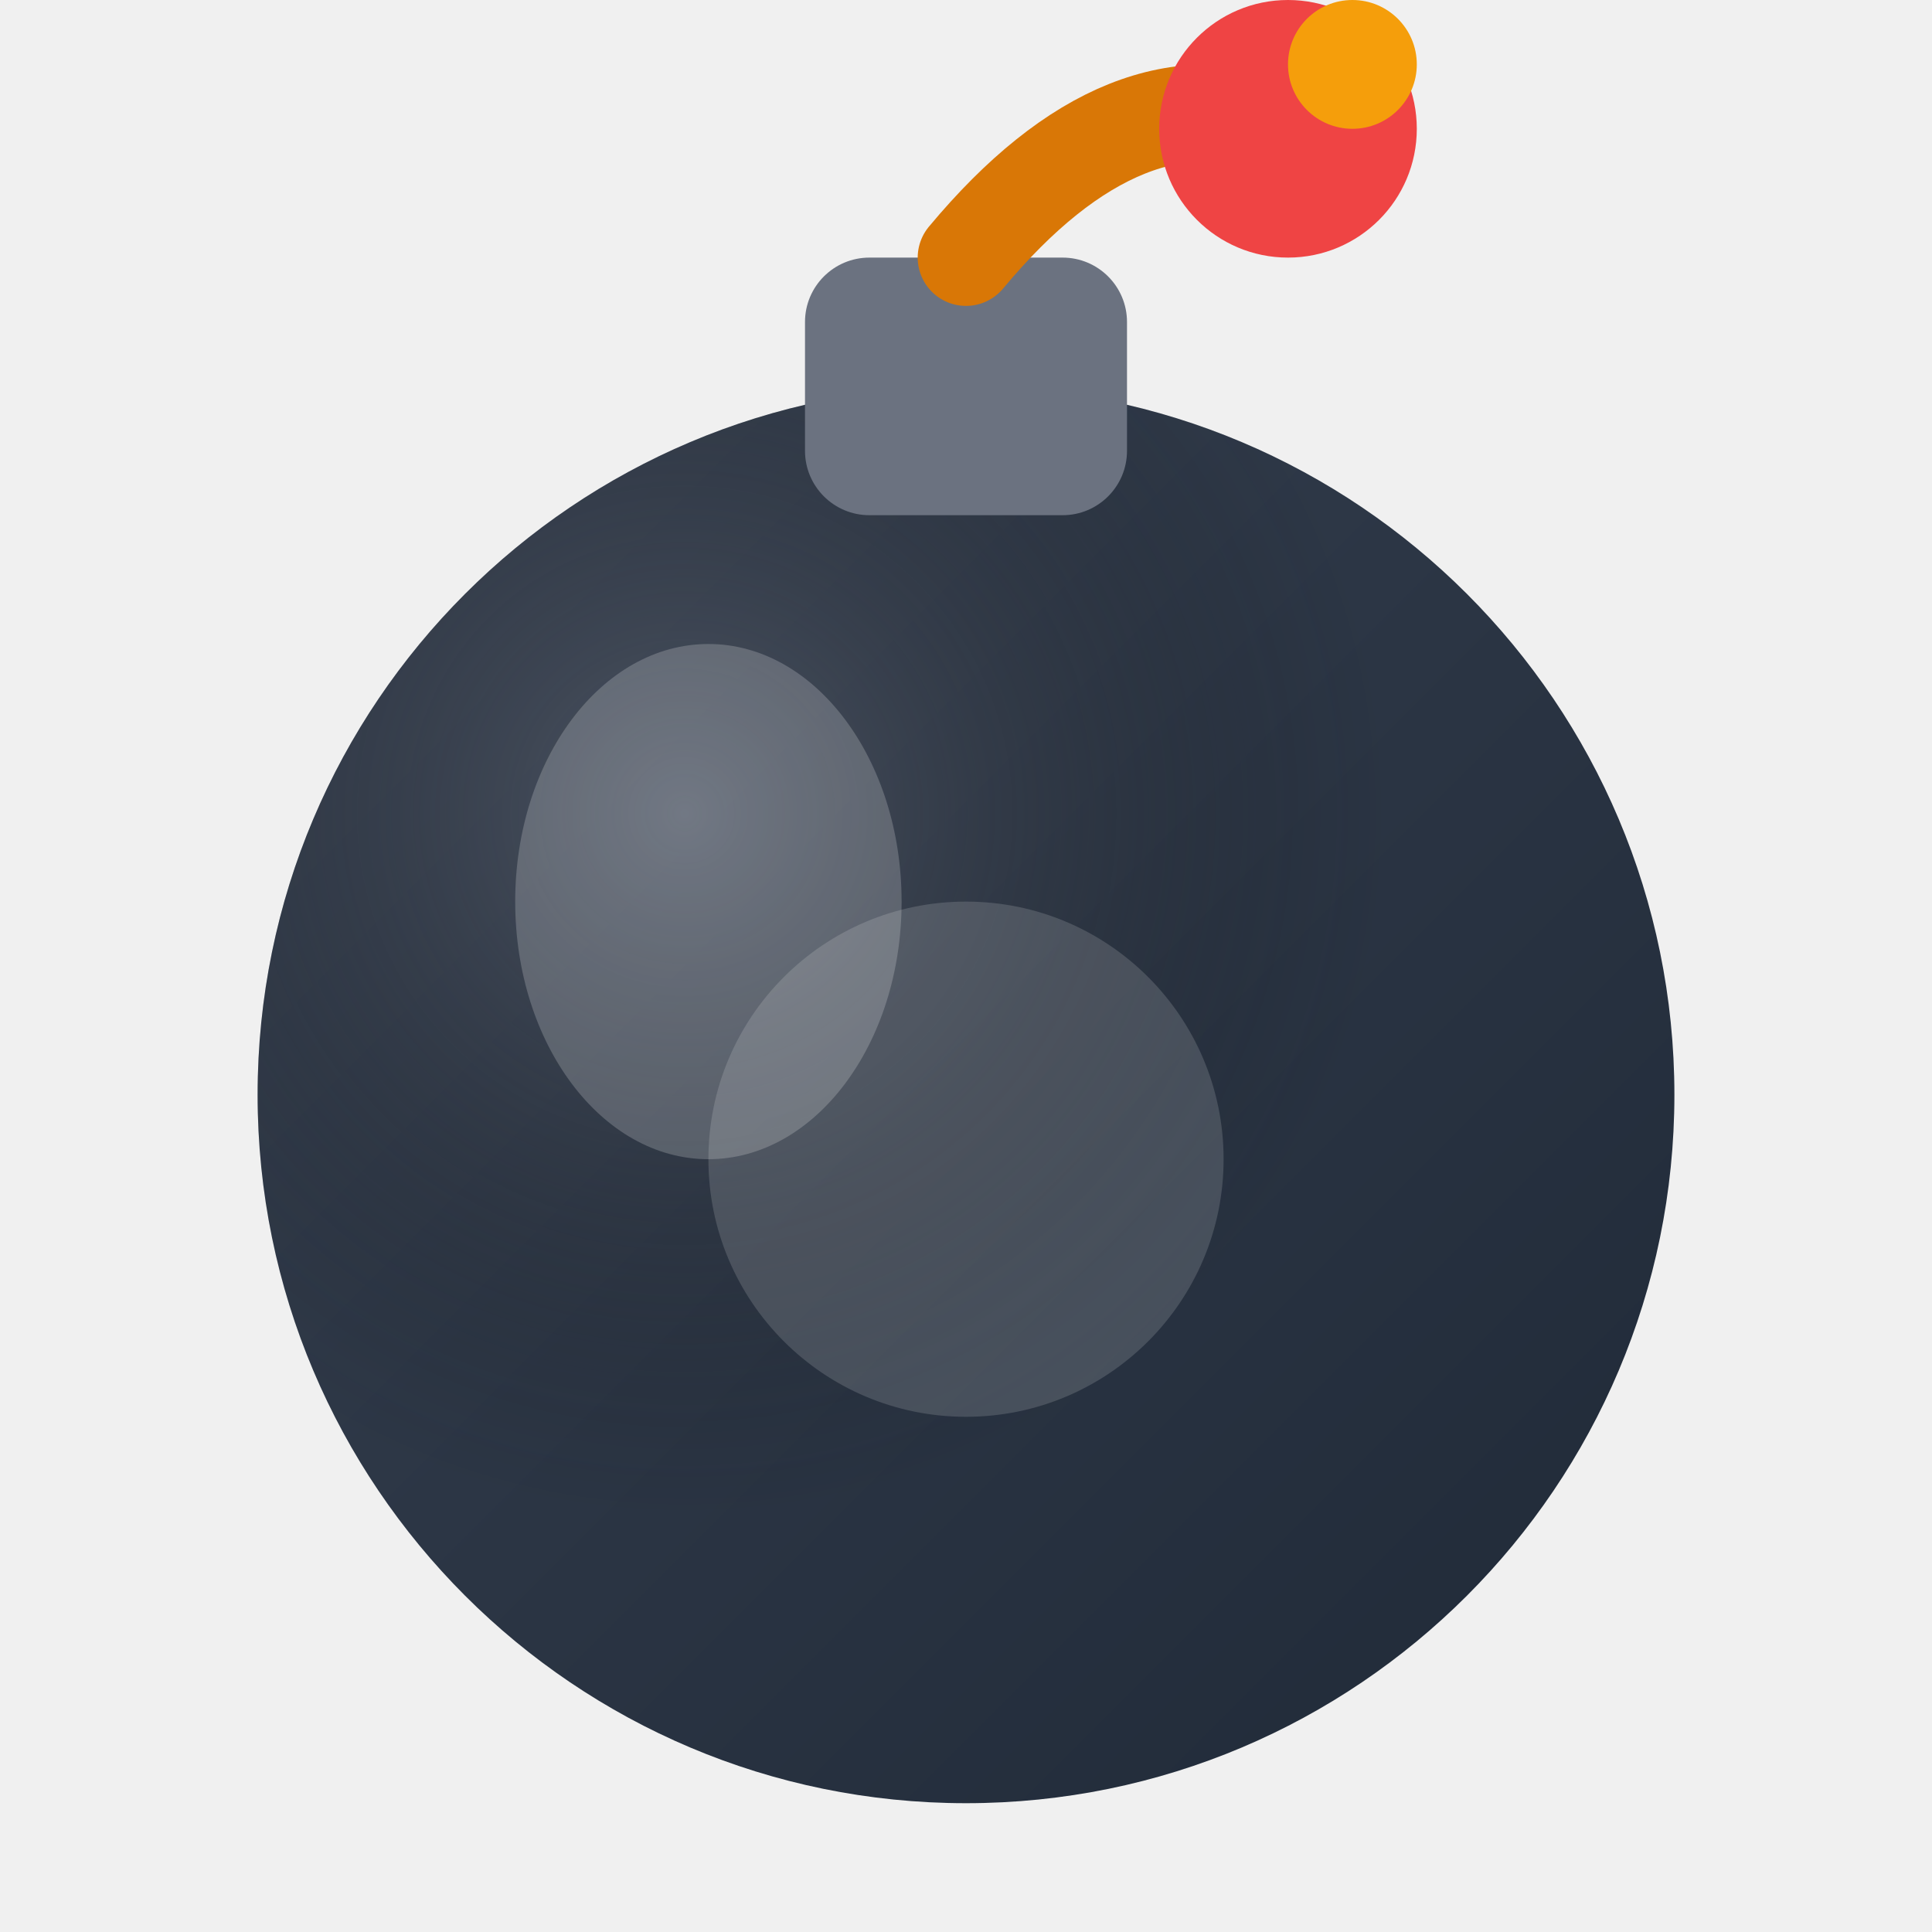
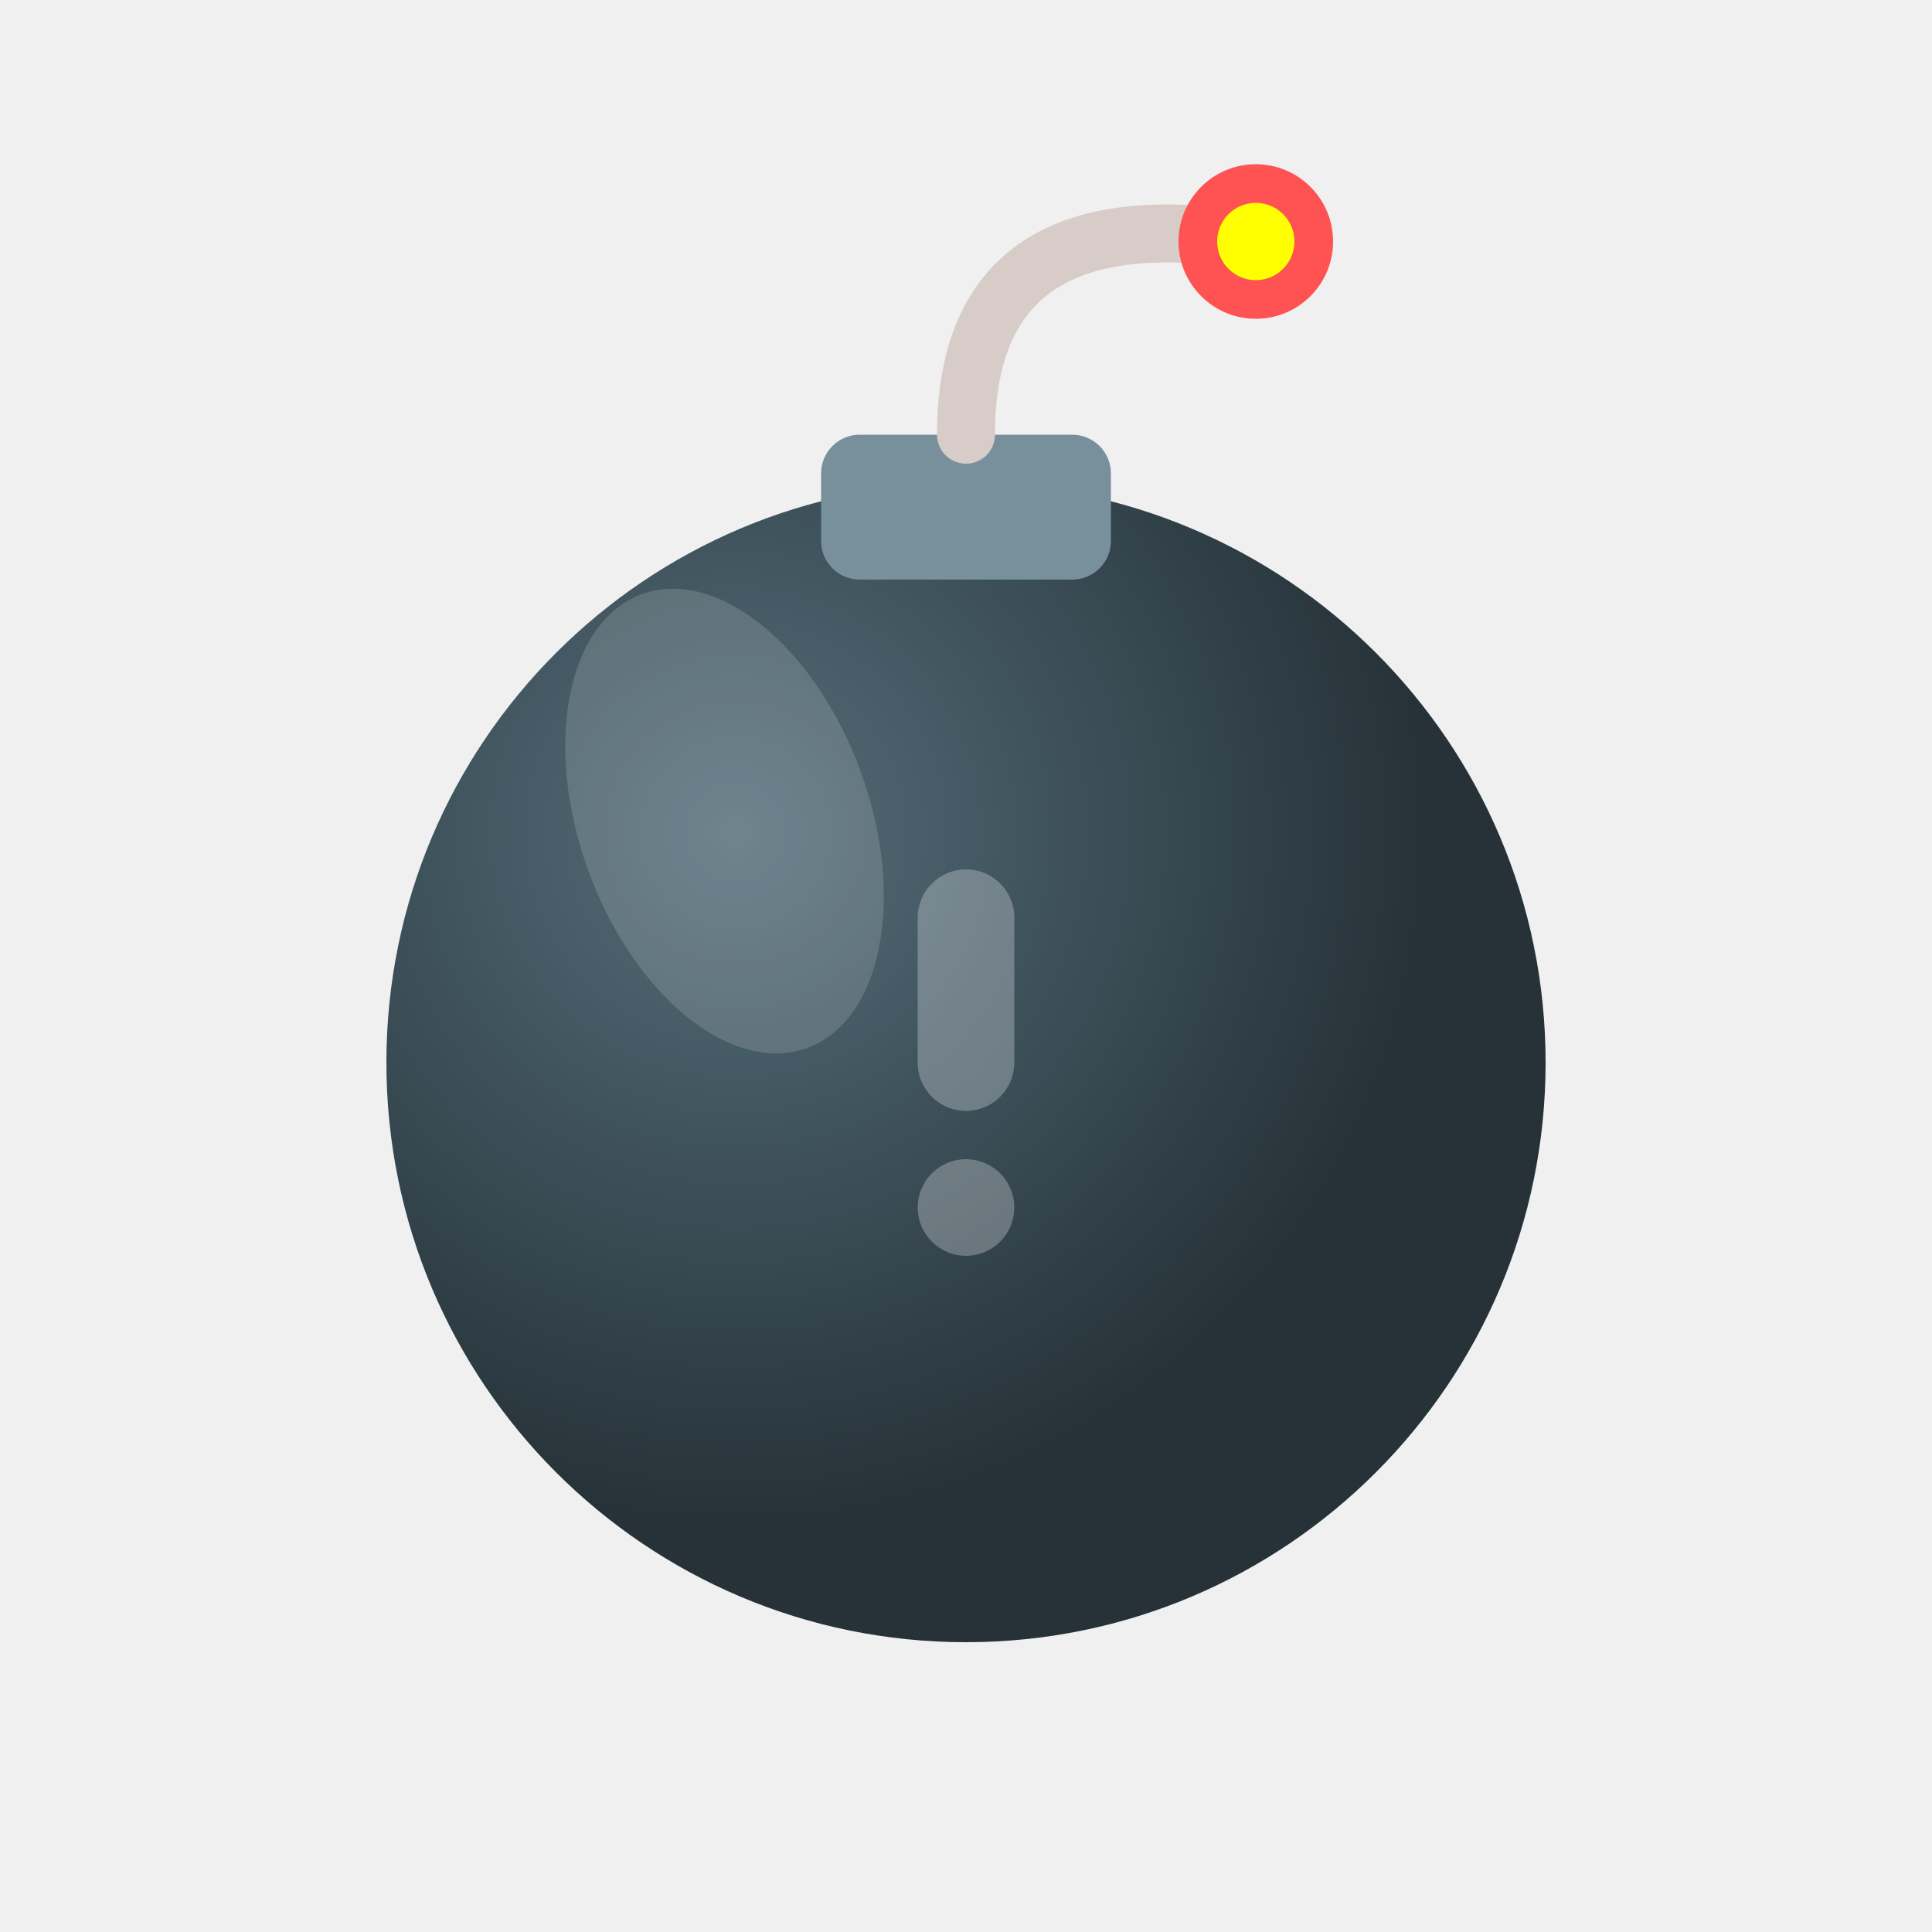
- <svg xmlns="http://www.w3.org/2000/svg" viewBox="0 0 60 60" fill="none">
+ <svg xmlns="http://www.w3.org/2000/svg" viewBox="0 0 200 200" fill="none">
  <defs>
-     <linearGradient id="bombGradient" x1="0%" y1="0%" x2="100%" y2="100%">
-       <stop offset="0%" style="stop-color:#374151" />
-       <stop offset="100%" style="stop-color:#1F2937" />
-     </linearGradient>
-     <radialGradient id="bombHighlight" cx="30%" cy="30%" r="50%">
-       <stop offset="0%" style="stop-color:#6B7280" />
-       <stop offset="100%" style="stop-color:transparent" />
+     <radialGradient id="bombBody" cx="30%" cy="30%" r="60%">
+       <stop offset="0%" style="stop-color:#546E7A" />
+       <stop offset="100%" style="stop-color:#263238" />
    </radialGradient>
  </defs>
-   <circle cx="30" cy="34" r="22" fill="url(#bombGradient)" />
-   <circle cx="30" cy="34" r="22" fill="url(#bombHighlight)" opacity="0.5" />
-   <rect x="25" y="8" width="10" height="8" rx="2" fill="#6B7280" />
-   <path d="M30 8Q35 2 40 4" stroke="#D97706" stroke-width="3" fill="none" stroke-linecap="round" />
-   <circle cx="40" cy="4" r="4" fill="#EF4444">
-     <animate attributeName="opacity" values="1;0.5;1" dur="0.3s" repeatCount="indefinite" />
+   <circle cx="100" cy="110" r="60" fill="url(#bombBody)" />
+   <ellipse cx="75" cy="85" rx="15" ry="25" fill="white" opacity="0.15" transform="rotate(-20 75 85)" />
+   <rect x="95" y="90" width="10" height="25" rx="5" fill="#ECEFF1" opacity="0.3" />
+   <circle cx="100" cy="125" r="5" fill="#ECEFF1" opacity="0.3" />
+   <rect x="85" y="45" width="30" height="15" rx="4" fill="#78909C" />
+   <path d="M100 45 Q100 20 130 25" stroke="#D7CCC8" stroke-width="6" stroke-linecap="round" fill="none" />
+   <circle cx="130" cy="25" r="8" fill="#FF5252">
+     <animate attributeName="r" values="8;12;8" dur="0.5s" repeatCount="indefinite" />
  </circle>
-   <circle cx="42" cy="2" r="2" fill="#F59E0B">
-     <animate attributeName="opacity" values="0.5;1;0.5" dur="0.2s" repeatCount="indefinite" />
-   </circle>
-   <ellipse cx="22" cy="28" rx="6" ry="8" fill="#FFFFFF" opacity="0.2" />
-   <circle cx="30" cy="36" r="8" fill="#FFFFFF" opacity="0.15" />
+   <circle cx="130" cy="25" r="4" fill="#FFFF00" />
</svg>
